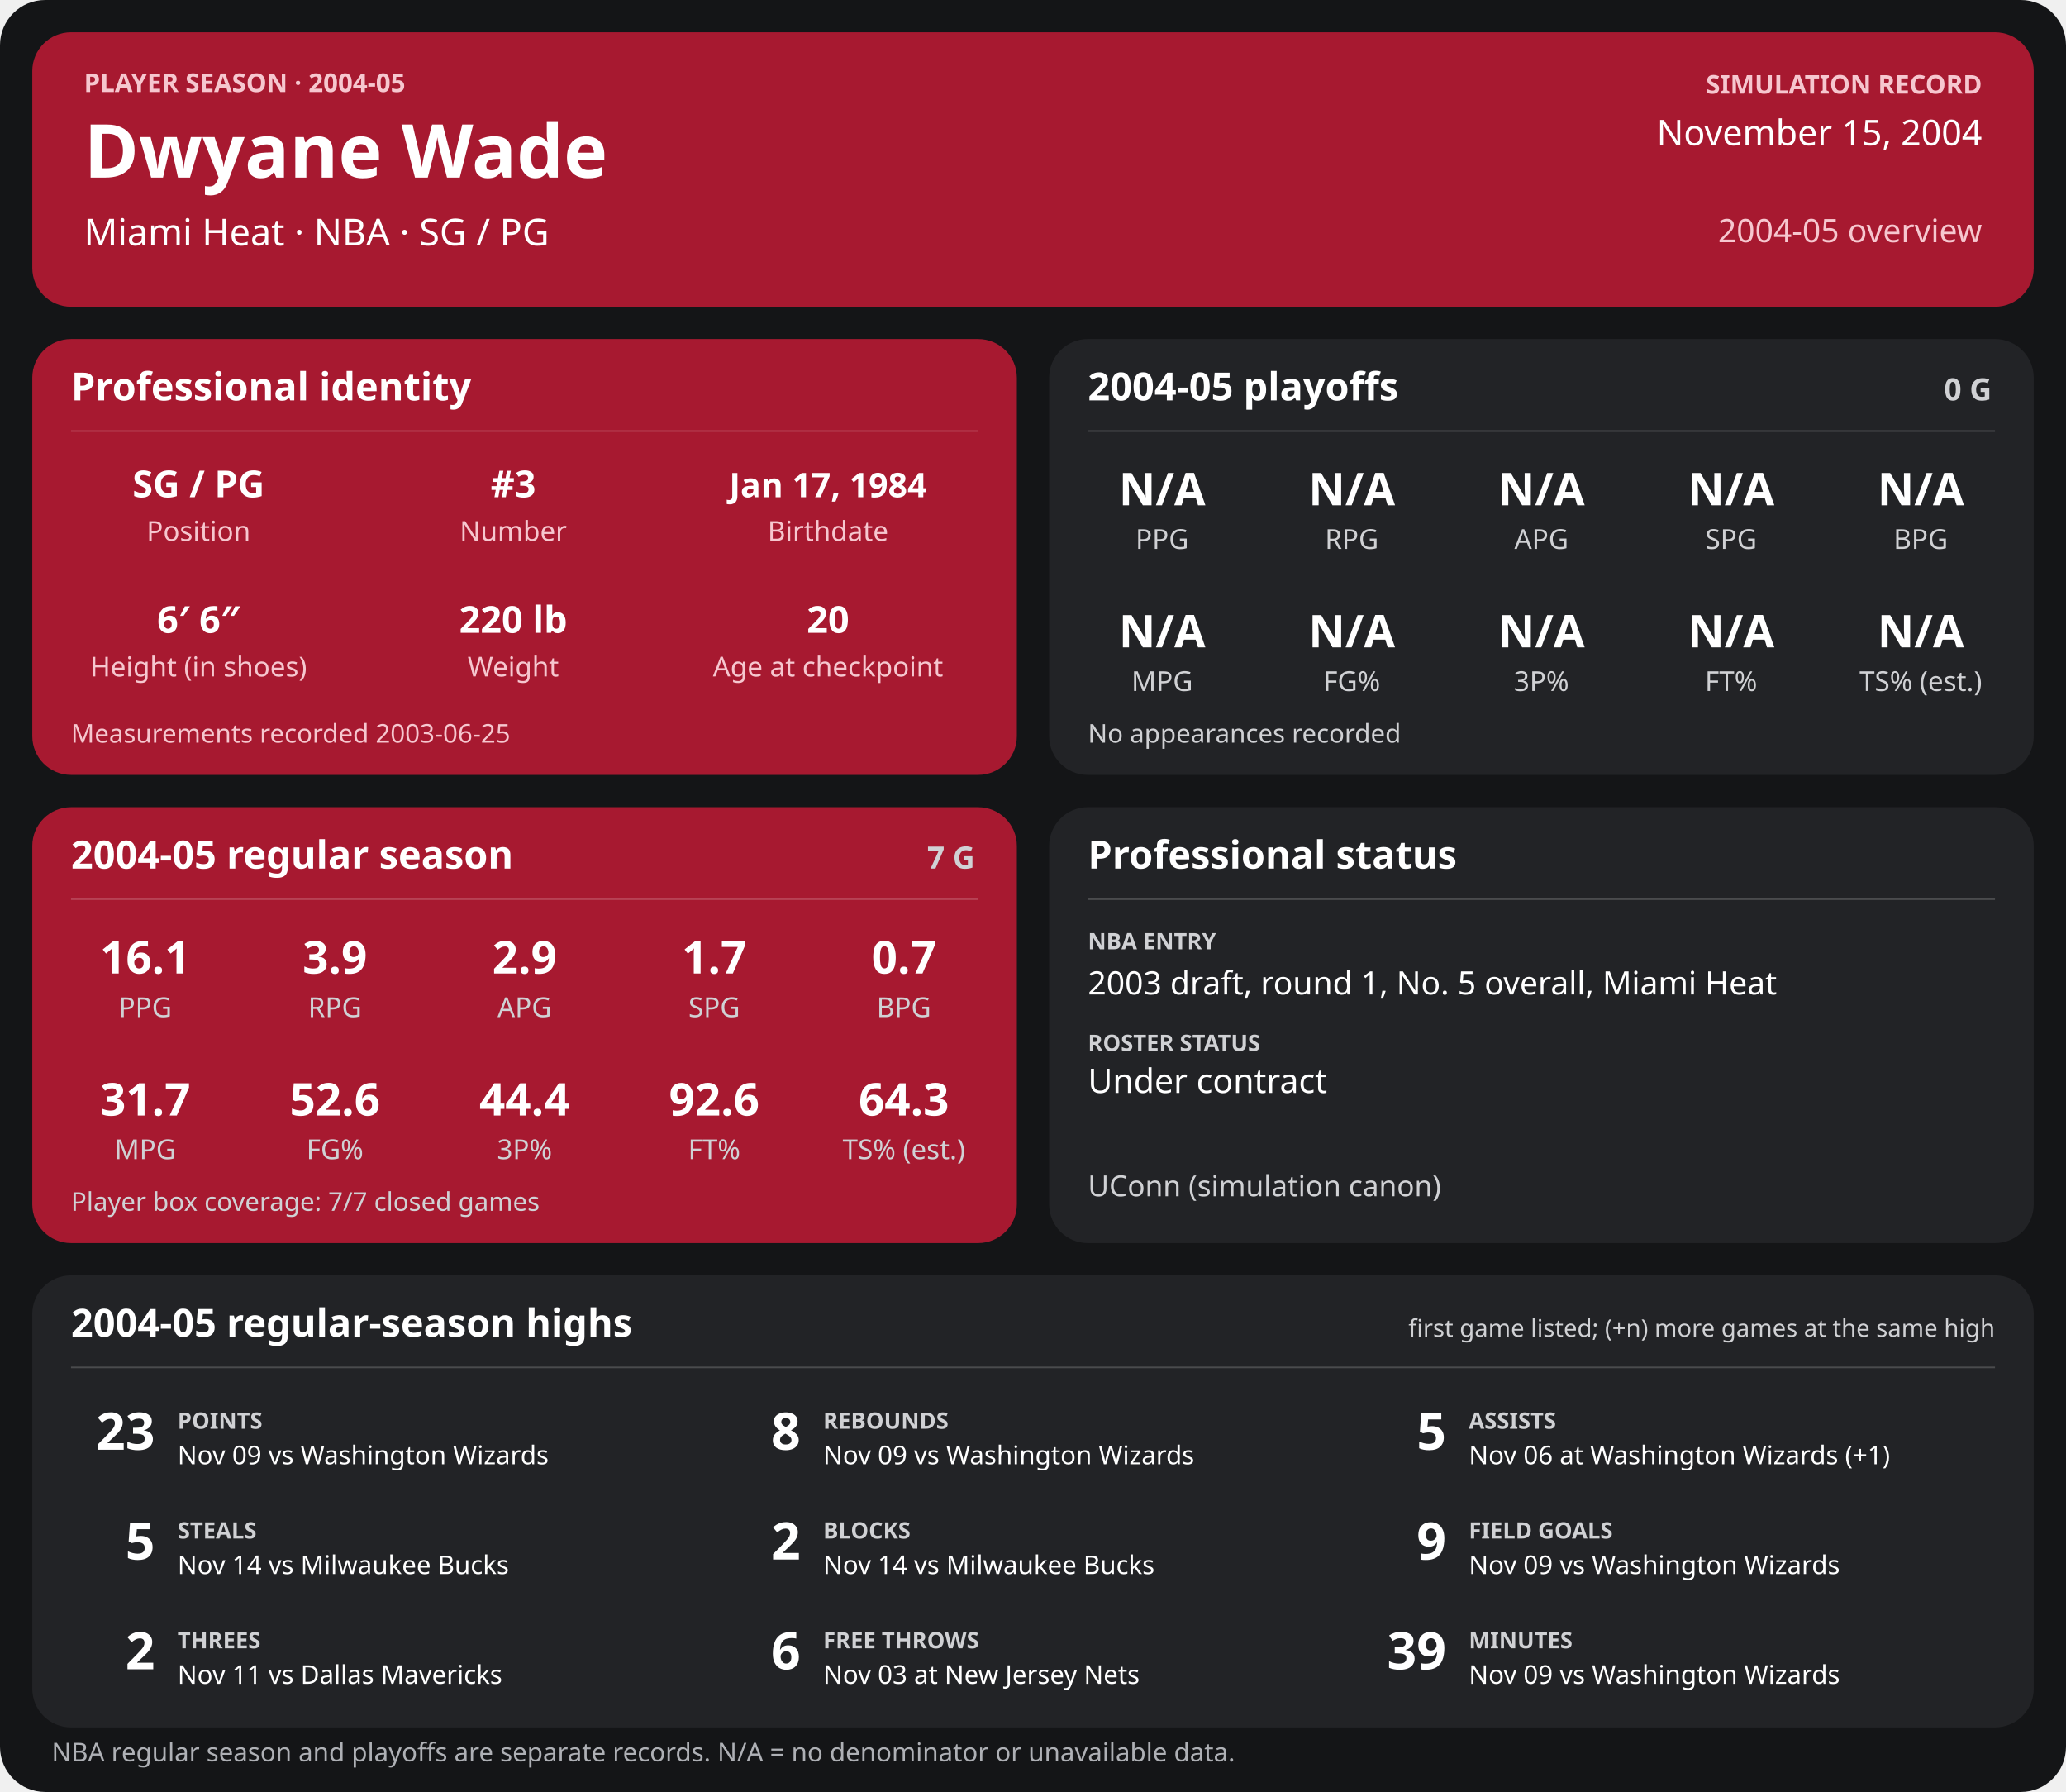
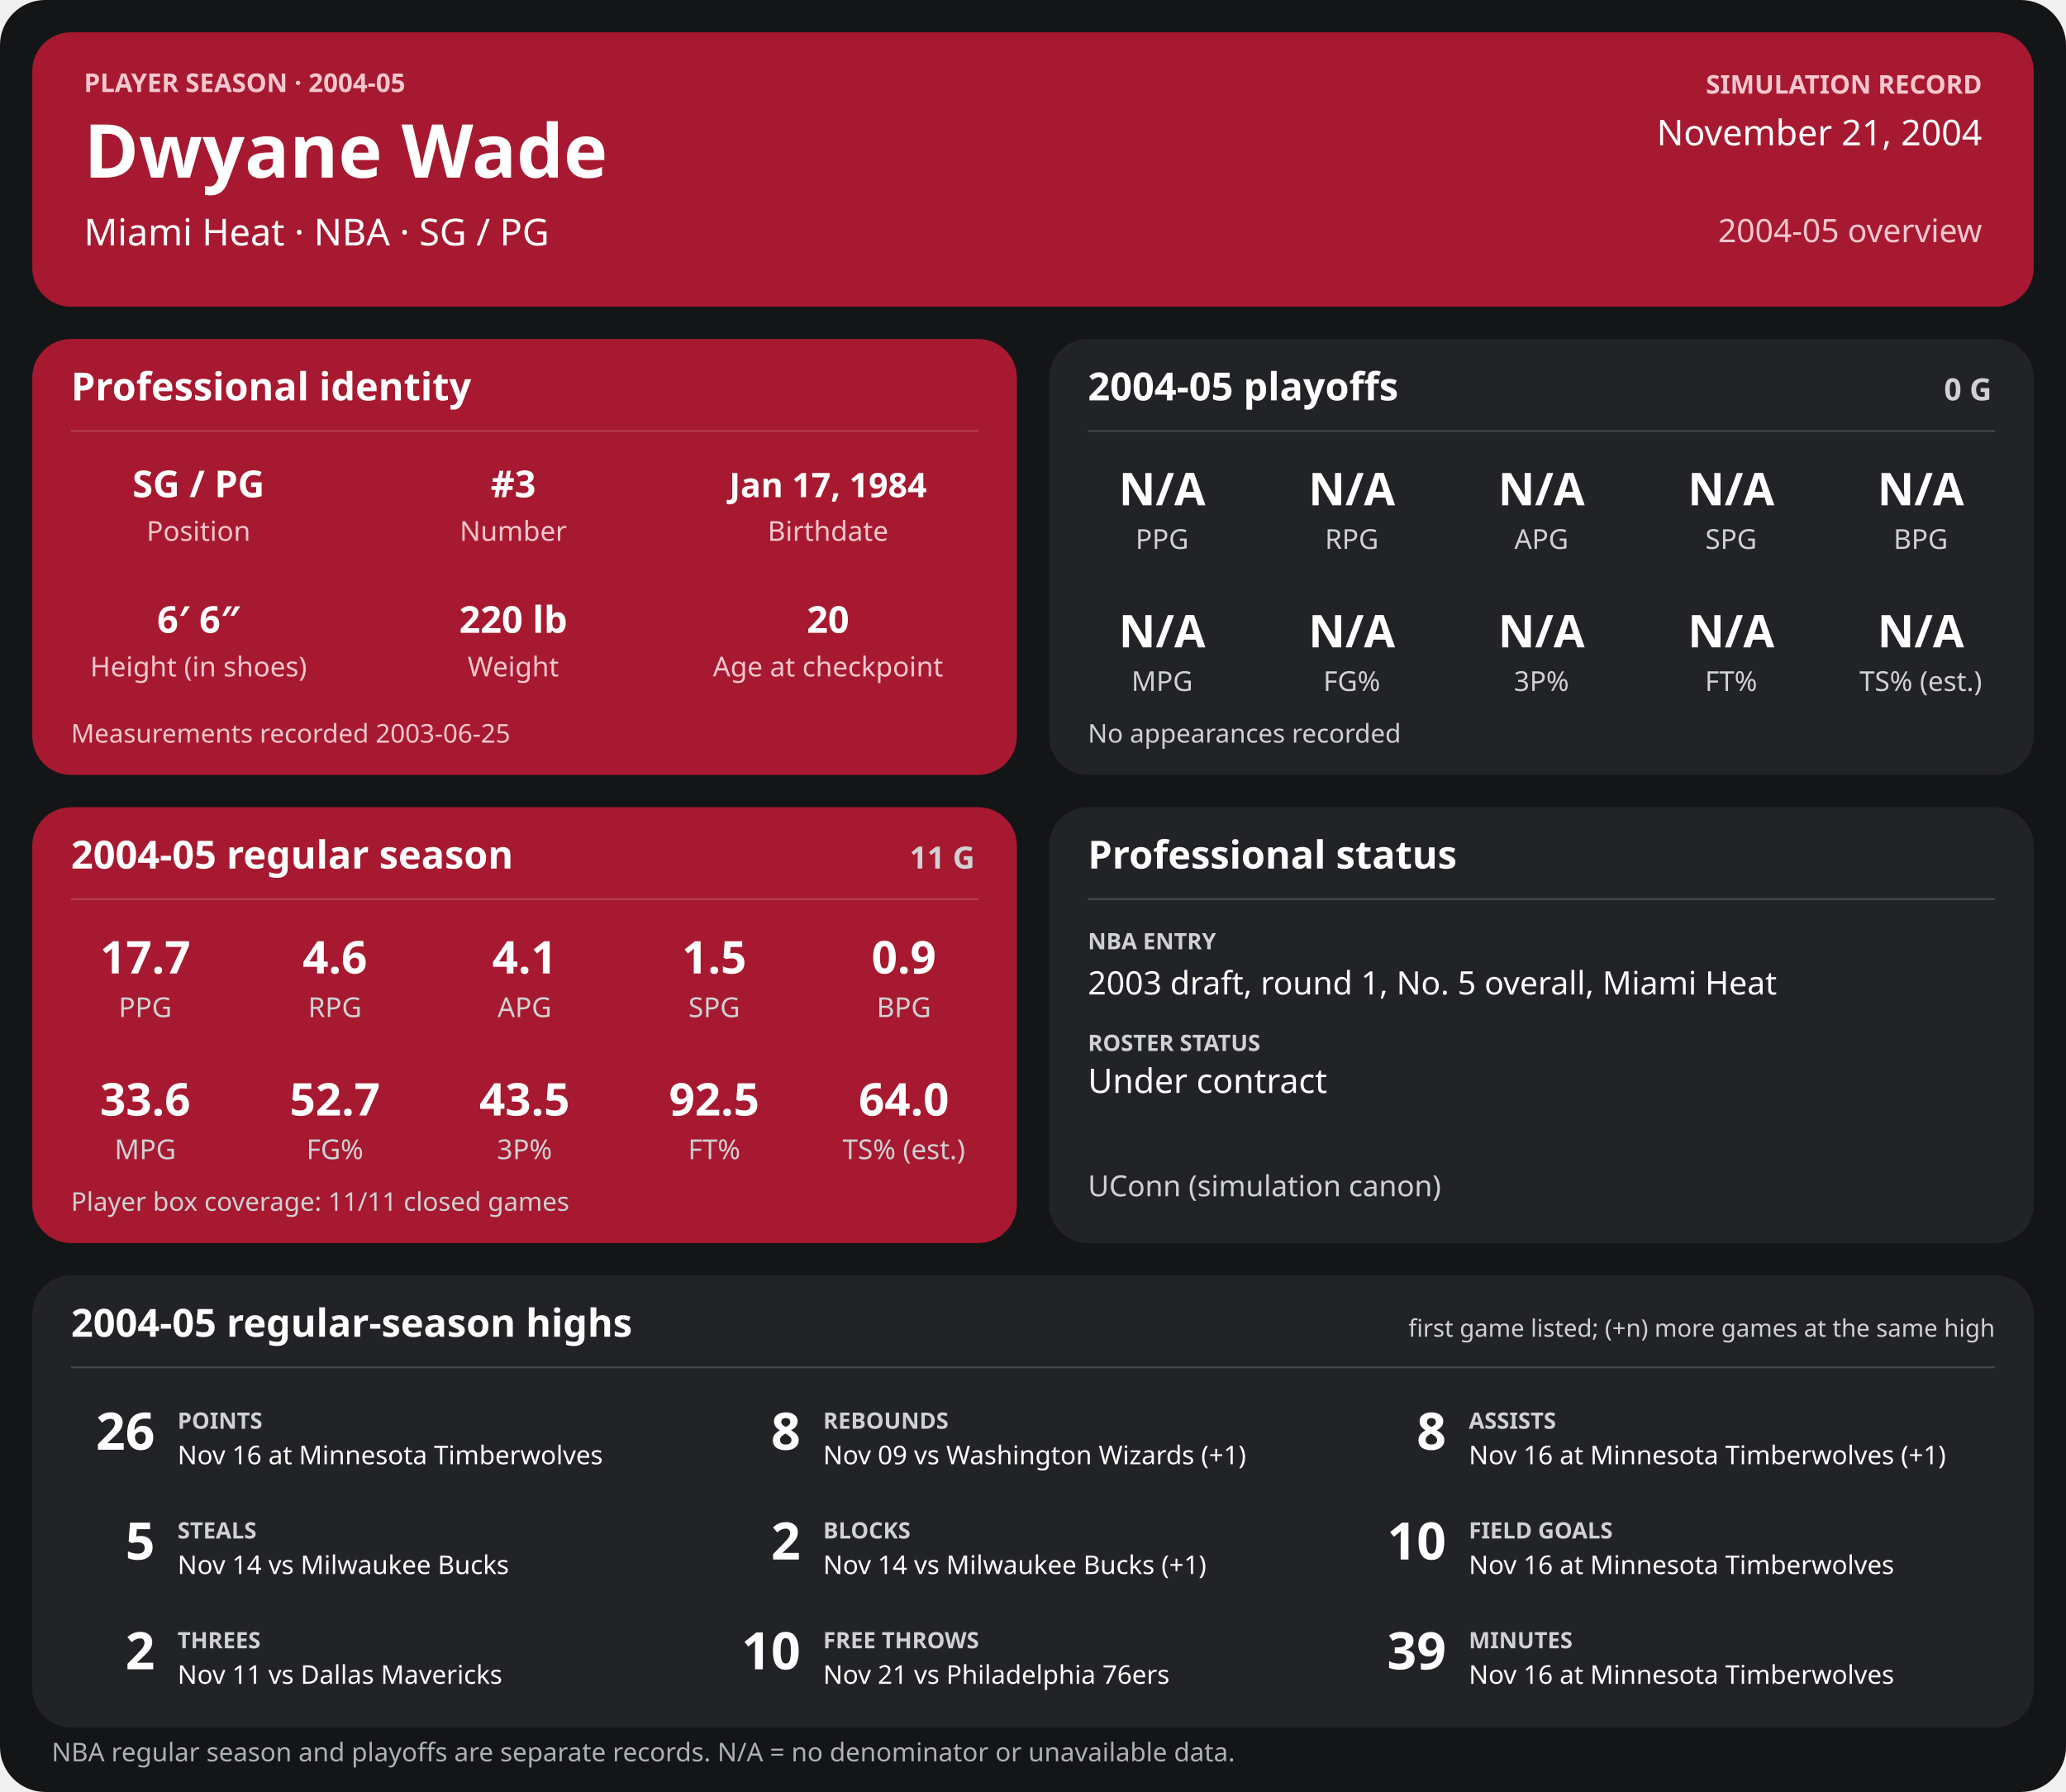
<svg xmlns="http://www.w3.org/2000/svg" width="1280" height="1110" viewBox="0 0 1280 1110" role="img" aria-labelledby="title desc">
  <rect width="1280" height="1110" rx="28" fill="#141517" />
  <g>
    <rect x="20" y="20" width="1240" height="170" rx="24" fill="#a71930" />
    <text x="52" y="57" font-family="sans-serif" fill="#f6c7cf" font-size="16" font-weight="700" text-anchor="start">PLAYER SEASON · 2004-05</text>
    <text x="52" y="110" font-family="sans-serif" fill="#ffffff" font-size="46" font-weight="700" text-anchor="start">Dwyane Wade</text>
    <text x="52" y="152" font-family="sans-serif" fill="#ffffff" font-size="23" font-weight="400" text-anchor="start">Miami Heat  ·  NBA  ·  SG / PG</text>
    <text x="1228" y="58" font-family="sans-serif" fill="#f6c7cf" font-size="16" font-weight="700" text-anchor="end">SIMULATION RECORD</text>
-     <text x="1228" y="90" font-family="sans-serif" fill="#ffffff" font-size="22" font-weight="500" text-anchor="end">November 15, 2004</text>
+     <text x="1228" y="90" font-family="sans-serif" fill="#ffffff" font-size="22" font-weight="500" text-anchor="end">November 21, 2004</text>
    <text x="1228" y="150" font-family="sans-serif" fill="#f6c7cf" font-size="20" font-weight="500" text-anchor="end">2004-05 overview</text>
    <rect x="20" y="210" width="610" height="270" rx="24" fill="#a71930" />
    <text x="44" y="248" font-family="sans-serif" fill="#ffffff" font-size="24" font-weight="700" text-anchor="start">Professional identity</text>
    <line x1="44" y1="267" x2="606" y2="267" stroke="#ffffff" stroke-opacity="0.18" />
    <text x="123" y="308" font-family="sans-serif" fill="#ffffff" font-size="23" font-weight="600" text-anchor="middle">SG / PG</text>
    <text x="123" y="335" font-family="sans-serif" fill="#f6c7cf" font-size="17" font-weight="400" text-anchor="middle">Position</text>
    <text x="318" y="308" font-family="sans-serif" fill="#ffffff" font-size="23" font-weight="600" text-anchor="middle">#3</text>
    <text x="318" y="335" font-family="sans-serif" fill="#f6c7cf" font-size="17" font-weight="400" text-anchor="middle">Number</text>
    <text x="513" y="308" font-family="sans-serif" fill="#ffffff" font-size="21" font-weight="600" text-anchor="middle">Jan 17, 1984</text>
    <text x="513" y="335" font-family="sans-serif" fill="#f6c7cf" font-size="17" font-weight="400" text-anchor="middle">Birthdate</text>
    <text x="123" y="392" font-family="sans-serif" fill="#ffffff" font-size="23" font-weight="600" text-anchor="middle">6′ 6″</text>
    <text x="123" y="419" font-family="sans-serif" fill="#f6c7cf" font-size="17" font-weight="400" text-anchor="middle">Height (in shoes)</text>
    <text x="318" y="392" font-family="sans-serif" fill="#ffffff" font-size="23" font-weight="600" text-anchor="middle">220 lb</text>
    <text x="318" y="419" font-family="sans-serif" fill="#f6c7cf" font-size="17" font-weight="400" text-anchor="middle">Weight</text>
    <text x="513" y="392" font-family="sans-serif" fill="#ffffff" font-size="23" font-weight="600" text-anchor="middle">20</text>
    <text x="513" y="419" font-family="sans-serif" fill="#f6c7cf" font-size="17" font-weight="400" text-anchor="middle">Age at checkpoint</text>
    <text x="44" y="460" font-family="sans-serif" fill="#f6c7cf" font-size="16" font-weight="400" text-anchor="start">Measurements recorded 2003-06-25</text>
    <rect x="650" y="210" width="610" height="270" rx="24" fill="#222326" />
    <text x="674" y="248" font-family="sans-serif" fill="#ffffff" font-size="24" font-weight="700" text-anchor="start">2004-05 playoffs</text>
    <text x="1234" y="248" font-family="sans-serif" fill="#d0d1d4" font-size="19" font-weight="700" text-anchor="end">0 G</text>
    <line x1="674" y1="267" x2="1236" y2="267" stroke="#ffffff" stroke-opacity="0.18" />
    <text x="720.0" y="313" font-family="sans-serif" fill="#ffffff" font-size="28" font-weight="600" text-anchor="middle">N/A</text>
    <text x="720.0" y="340" font-family="sans-serif" fill="#d0d1d4" font-size="17" font-weight="400" text-anchor="middle">PPG</text>
    <text x="837.5" y="313" font-family="sans-serif" fill="#ffffff" font-size="28" font-weight="600" text-anchor="middle">N/A</text>
    <text x="837.5" y="340" font-family="sans-serif" fill="#d0d1d4" font-size="17" font-weight="400" text-anchor="middle">RPG</text>
    <text x="955.0" y="313" font-family="sans-serif" fill="#ffffff" font-size="28" font-weight="600" text-anchor="middle">N/A</text>
    <text x="955.0" y="340" font-family="sans-serif" fill="#d0d1d4" font-size="17" font-weight="400" text-anchor="middle">APG</text>
    <text x="1072.5" y="313" font-family="sans-serif" fill="#ffffff" font-size="28" font-weight="600" text-anchor="middle">N/A</text>
    <text x="1072.5" y="340" font-family="sans-serif" fill="#d0d1d4" font-size="17" font-weight="400" text-anchor="middle">SPG</text>
    <text x="1190.0" y="313" font-family="sans-serif" fill="#ffffff" font-size="28" font-weight="600" text-anchor="middle">N/A</text>
    <text x="1190.0" y="340" font-family="sans-serif" fill="#d0d1d4" font-size="17" font-weight="400" text-anchor="middle">BPG</text>
    <text x="720.0" y="401" font-family="sans-serif" fill="#ffffff" font-size="28" font-weight="600" text-anchor="middle">N/A</text>
    <text x="720.0" y="428" font-family="sans-serif" fill="#d0d1d4" font-size="17" font-weight="400" text-anchor="middle">MPG</text>
    <text x="837.5" y="401" font-family="sans-serif" fill="#ffffff" font-size="28" font-weight="600" text-anchor="middle">N/A</text>
    <text x="837.5" y="428" font-family="sans-serif" fill="#d0d1d4" font-size="17" font-weight="400" text-anchor="middle">FG%</text>
    <text x="955.0" y="401" font-family="sans-serif" fill="#ffffff" font-size="28" font-weight="600" text-anchor="middle">N/A</text>
    <text x="955.0" y="428" font-family="sans-serif" fill="#d0d1d4" font-size="17" font-weight="400" text-anchor="middle">3P%</text>
    <text x="1072.5" y="401" font-family="sans-serif" fill="#ffffff" font-size="28" font-weight="600" text-anchor="middle">N/A</text>
    <text x="1072.5" y="428" font-family="sans-serif" fill="#d0d1d4" font-size="17" font-weight="400" text-anchor="middle">FT%</text>
    <text x="1190.0" y="401" font-family="sans-serif" fill="#ffffff" font-size="28" font-weight="600" text-anchor="middle">N/A</text>
    <text x="1190.0" y="428" font-family="sans-serif" fill="#d0d1d4" font-size="17" font-weight="400" text-anchor="middle">TS% (est.)</text>
    <text x="674" y="460" font-family="sans-serif" fill="#d0d1d4" font-size="16" font-weight="400" text-anchor="start">No appearances recorded</text>
    <rect x="20" y="500" width="610" height="270" rx="24" fill="#a71930" />
    <text x="44" y="538" font-family="sans-serif" fill="#ffffff" font-size="24" font-weight="700" text-anchor="start">2004-05 regular season</text>
-     <text x="604" y="538" font-family="sans-serif" fill="#d0d1d4" font-size="19" font-weight="700" text-anchor="end">7 G</text>
+     <text x="604" y="538" font-family="sans-serif" fill="#d0d1d4" font-size="19" font-weight="700" text-anchor="end">11 G</text>
    <line x1="44" y1="557" x2="606" y2="557" stroke="#ffffff" stroke-opacity="0.18" />
-     <text x="90.0" y="603" font-family="sans-serif" fill="#ffffff" font-size="28" font-weight="600" text-anchor="middle">16.1</text>
+     <text x="90.0" y="603" font-family="sans-serif" fill="#ffffff" font-size="28" font-weight="600" text-anchor="middle">17.7</text>
    <text x="90.0" y="630" font-family="sans-serif" fill="#d0d1d4" font-size="17" font-weight="400" text-anchor="middle">PPG</text>
-     <text x="207.5" y="603" font-family="sans-serif" fill="#ffffff" font-size="28" font-weight="600" text-anchor="middle">3.9</text>
+     <text x="207.5" y="603" font-family="sans-serif" fill="#ffffff" font-size="28" font-weight="600" text-anchor="middle">4.6</text>
    <text x="207.5" y="630" font-family="sans-serif" fill="#d0d1d4" font-size="17" font-weight="400" text-anchor="middle">RPG</text>
-     <text x="325.0" y="603" font-family="sans-serif" fill="#ffffff" font-size="28" font-weight="600" text-anchor="middle">2.9</text>
+     <text x="325.0" y="603" font-family="sans-serif" fill="#ffffff" font-size="28" font-weight="600" text-anchor="middle">4.1</text>
    <text x="325.0" y="630" font-family="sans-serif" fill="#d0d1d4" font-size="17" font-weight="400" text-anchor="middle">APG</text>
-     <text x="442.5" y="603" font-family="sans-serif" fill="#ffffff" font-size="28" font-weight="600" text-anchor="middle">1.7</text>
+     <text x="442.5" y="603" font-family="sans-serif" fill="#ffffff" font-size="28" font-weight="600" text-anchor="middle">1.5</text>
    <text x="442.5" y="630" font-family="sans-serif" fill="#d0d1d4" font-size="17" font-weight="400" text-anchor="middle">SPG</text>
-     <text x="560.0" y="603" font-family="sans-serif" fill="#ffffff" font-size="28" font-weight="600" text-anchor="middle">0.7</text>
+     <text x="560.0" y="603" font-family="sans-serif" fill="#ffffff" font-size="28" font-weight="600" text-anchor="middle">0.9</text>
    <text x="560.0" y="630" font-family="sans-serif" fill="#d0d1d4" font-size="17" font-weight="400" text-anchor="middle">BPG</text>
-     <text x="90.0" y="691" font-family="sans-serif" fill="#ffffff" font-size="28" font-weight="600" text-anchor="middle">31.7</text>
+     <text x="90.0" y="691" font-family="sans-serif" fill="#ffffff" font-size="28" font-weight="600" text-anchor="middle">33.6</text>
    <text x="90.0" y="718" font-family="sans-serif" fill="#d0d1d4" font-size="17" font-weight="400" text-anchor="middle">MPG</text>
-     <text x="207.5" y="691" font-family="sans-serif" fill="#ffffff" font-size="28" font-weight="600" text-anchor="middle">52.6</text>
+     <text x="207.5" y="691" font-family="sans-serif" fill="#ffffff" font-size="28" font-weight="600" text-anchor="middle">52.7</text>
    <text x="207.5" y="718" font-family="sans-serif" fill="#d0d1d4" font-size="17" font-weight="400" text-anchor="middle">FG%</text>
-     <text x="325.0" y="691" font-family="sans-serif" fill="#ffffff" font-size="28" font-weight="600" text-anchor="middle">44.4</text>
+     <text x="325.0" y="691" font-family="sans-serif" fill="#ffffff" font-size="28" font-weight="600" text-anchor="middle">43.5</text>
    <text x="325.0" y="718" font-family="sans-serif" fill="#d0d1d4" font-size="17" font-weight="400" text-anchor="middle">3P%</text>
-     <text x="442.5" y="691" font-family="sans-serif" fill="#ffffff" font-size="28" font-weight="600" text-anchor="middle">92.6</text>
+     <text x="442.5" y="691" font-family="sans-serif" fill="#ffffff" font-size="28" font-weight="600" text-anchor="middle">92.5</text>
    <text x="442.5" y="718" font-family="sans-serif" fill="#d0d1d4" font-size="17" font-weight="400" text-anchor="middle">FT%</text>
-     <text x="560.0" y="691" font-family="sans-serif" fill="#ffffff" font-size="28" font-weight="600" text-anchor="middle">64.3</text>
+     <text x="560.0" y="691" font-family="sans-serif" fill="#ffffff" font-size="28" font-weight="600" text-anchor="middle">64.0</text>
    <text x="560.0" y="718" font-family="sans-serif" fill="#d0d1d4" font-size="17" font-weight="400" text-anchor="middle">TS% (est.)</text>
-     <text x="44" y="750" font-family="sans-serif" fill="#d0d1d4" font-size="16" font-weight="400" text-anchor="start">Player box coverage: 7/7 closed games</text>
+     <text x="44" y="750" font-family="sans-serif" fill="#d0d1d4" font-size="16" font-weight="400" text-anchor="start">Player box coverage: 11/11 closed games</text>
    <rect x="650" y="500" width="610" height="270" rx="24" fill="#222326" />
    <text x="674" y="538" font-family="sans-serif" fill="#ffffff" font-size="24" font-weight="700" text-anchor="start">Professional status</text>
    <line x1="674" y1="557" x2="1236" y2="557" stroke="#ffffff" stroke-opacity="0.18" />
    <text x="674" y="588" font-family="sans-serif" fill="#d0d1d4" font-size="14" font-weight="700" text-anchor="start">NBA ENTRY</text>
    <text x="674" y="616" font-family="sans-serif" fill="#ffffff" font-size="20" font-weight="500" text-anchor="start">2003 draft, round 1, No. 5 overall, Miami Heat</text>
    <text x="674" y="651" font-family="sans-serif" fill="#d0d1d4" font-size="14" font-weight="700" text-anchor="start">ROSTER STATUS</text>
    <text x="674" y="677" font-family="sans-serif" fill="#ffffff" font-size="21" font-weight="500" text-anchor="start">Under contract</text>
    <text x="674" y="741" font-family="sans-serif" fill="#d0d1d4" font-size="18" font-weight="400" text-anchor="start">UConn (simulation canon)</text>
    <rect x="20" y="790" width="1240" height="280" rx="24" fill="#222326" />
    <text x="44" y="828" font-family="sans-serif" fill="#ffffff" font-size="24" font-weight="700" text-anchor="start">2004-05 regular-season highs</text>
    <text x="1236" y="828" font-family="sans-serif" fill="#d0d1d4" font-size="15" font-weight="400" text-anchor="end">first game listed; (+n) more games at the same high</text>
    <line x1="44" y1="847" x2="1236" y2="847" stroke="#ffffff" stroke-opacity="0.18" />
-     <text x="96" y="898" font-family="sans-serif" fill="#ffffff" font-size="32" font-weight="700" text-anchor="end">23</text>
+     <text x="96" y="898" font-family="sans-serif" fill="#ffffff" font-size="32" font-weight="700" text-anchor="end">26</text>
    <text x="110" y="885" font-family="sans-serif" fill="#d0d1d4" font-size="14" font-weight="700" text-anchor="start">POINTS</text>
-     <text x="110" y="907" font-family="sans-serif" fill="#ffffff" font-size="16" font-weight="400" text-anchor="start">Nov 09 vs Washington Wizards</text>
+     <text x="110" y="907" font-family="sans-serif" fill="#ffffff" font-size="16" font-weight="400" text-anchor="start">Nov 16 at Minnesota Timberwolves</text>
    <text x="496" y="898" font-family="sans-serif" fill="#ffffff" font-size="32" font-weight="700" text-anchor="end">8</text>
    <text x="510" y="885" font-family="sans-serif" fill="#d0d1d4" font-size="14" font-weight="700" text-anchor="start">REBOUNDS</text>
-     <text x="510" y="907" font-family="sans-serif" fill="#ffffff" font-size="16" font-weight="400" text-anchor="start">Nov 09 vs Washington Wizards</text>
-     <text x="896" y="898" font-family="sans-serif" fill="#ffffff" font-size="32" font-weight="700" text-anchor="end">5</text>
+     <text x="510" y="907" font-family="sans-serif" fill="#ffffff" font-size="16" font-weight="400" text-anchor="start">Nov 09 vs Washington Wizards (+1)</text>
+     <text x="896" y="898" font-family="sans-serif" fill="#ffffff" font-size="32" font-weight="700" text-anchor="end">8</text>
    <text x="910" y="885" font-family="sans-serif" fill="#d0d1d4" font-size="14" font-weight="700" text-anchor="start">ASSISTS</text>
-     <text x="910" y="907" font-family="sans-serif" fill="#ffffff" font-size="16" font-weight="400" text-anchor="start">Nov 06 at Washington Wizards (+1)</text>
+     <text x="910" y="907" font-family="sans-serif" fill="#ffffff" font-size="16" font-weight="400" text-anchor="start">Nov 16 at Minnesota Timberwolves (+1)</text>
    <text x="96" y="966" font-family="sans-serif" fill="#ffffff" font-size="32" font-weight="700" text-anchor="end">5</text>
    <text x="110" y="953" font-family="sans-serif" fill="#d0d1d4" font-size="14" font-weight="700" text-anchor="start">STEALS</text>
    <text x="110" y="975" font-family="sans-serif" fill="#ffffff" font-size="16" font-weight="400" text-anchor="start">Nov 14 vs Milwaukee Bucks</text>
    <text x="496" y="966" font-family="sans-serif" fill="#ffffff" font-size="32" font-weight="700" text-anchor="end">2</text>
    <text x="510" y="953" font-family="sans-serif" fill="#d0d1d4" font-size="14" font-weight="700" text-anchor="start">BLOCKS</text>
-     <text x="510" y="975" font-family="sans-serif" fill="#ffffff" font-size="16" font-weight="400" text-anchor="start">Nov 14 vs Milwaukee Bucks</text>
-     <text x="896" y="966" font-family="sans-serif" fill="#ffffff" font-size="32" font-weight="700" text-anchor="end">9</text>
+     <text x="510" y="975" font-family="sans-serif" fill="#ffffff" font-size="16" font-weight="400" text-anchor="start">Nov 14 vs Milwaukee Bucks (+1)</text>
+     <text x="896" y="966" font-family="sans-serif" fill="#ffffff" font-size="32" font-weight="700" text-anchor="end">10</text>
    <text x="910" y="953" font-family="sans-serif" fill="#d0d1d4" font-size="14" font-weight="700" text-anchor="start">FIELD GOALS</text>
-     <text x="910" y="975" font-family="sans-serif" fill="#ffffff" font-size="16" font-weight="400" text-anchor="start">Nov 09 vs Washington Wizards</text>
+     <text x="910" y="975" font-family="sans-serif" fill="#ffffff" font-size="16" font-weight="400" text-anchor="start">Nov 16 at Minnesota Timberwolves</text>
    <text x="96" y="1034" font-family="sans-serif" fill="#ffffff" font-size="32" font-weight="700" text-anchor="end">2</text>
    <text x="110" y="1021" font-family="sans-serif" fill="#d0d1d4" font-size="14" font-weight="700" text-anchor="start">THREES</text>
    <text x="110" y="1043" font-family="sans-serif" fill="#ffffff" font-size="16" font-weight="400" text-anchor="start">Nov 11 vs Dallas Mavericks</text>
-     <text x="496" y="1034" font-family="sans-serif" fill="#ffffff" font-size="32" font-weight="700" text-anchor="end">6</text>
+     <text x="496" y="1034" font-family="sans-serif" fill="#ffffff" font-size="32" font-weight="700" text-anchor="end">10</text>
    <text x="510" y="1021" font-family="sans-serif" fill="#d0d1d4" font-size="14" font-weight="700" text-anchor="start">FREE THROWS</text>
-     <text x="510" y="1043" font-family="sans-serif" fill="#ffffff" font-size="16" font-weight="400" text-anchor="start">Nov 03 at New Jersey Nets</text>
+     <text x="510" y="1043" font-family="sans-serif" fill="#ffffff" font-size="16" font-weight="400" text-anchor="start">Nov 21 vs Philadelphia 76ers</text>
    <text x="896" y="1034" font-family="sans-serif" fill="#ffffff" font-size="32" font-weight="700" text-anchor="end">39</text>
    <text x="910" y="1021" font-family="sans-serif" fill="#d0d1d4" font-size="14" font-weight="700" text-anchor="start">MINUTES</text>
-     <text x="910" y="1043" font-family="sans-serif" fill="#ffffff" font-size="16" font-weight="400" text-anchor="start">Nov 09 vs Washington Wizards</text>
+     <text x="910" y="1043" font-family="sans-serif" fill="#ffffff" font-size="16" font-weight="400" text-anchor="start">Nov 16 at Minnesota Timberwolves</text>
    <text x="32" y="1091" font-family="sans-serif" fill="#aeb0b5" font-size="16" font-weight="400" text-anchor="start">NBA regular season and playoffs are separate records. N/A = no denominator or unavailable data.</text>
  </g>
</svg>
